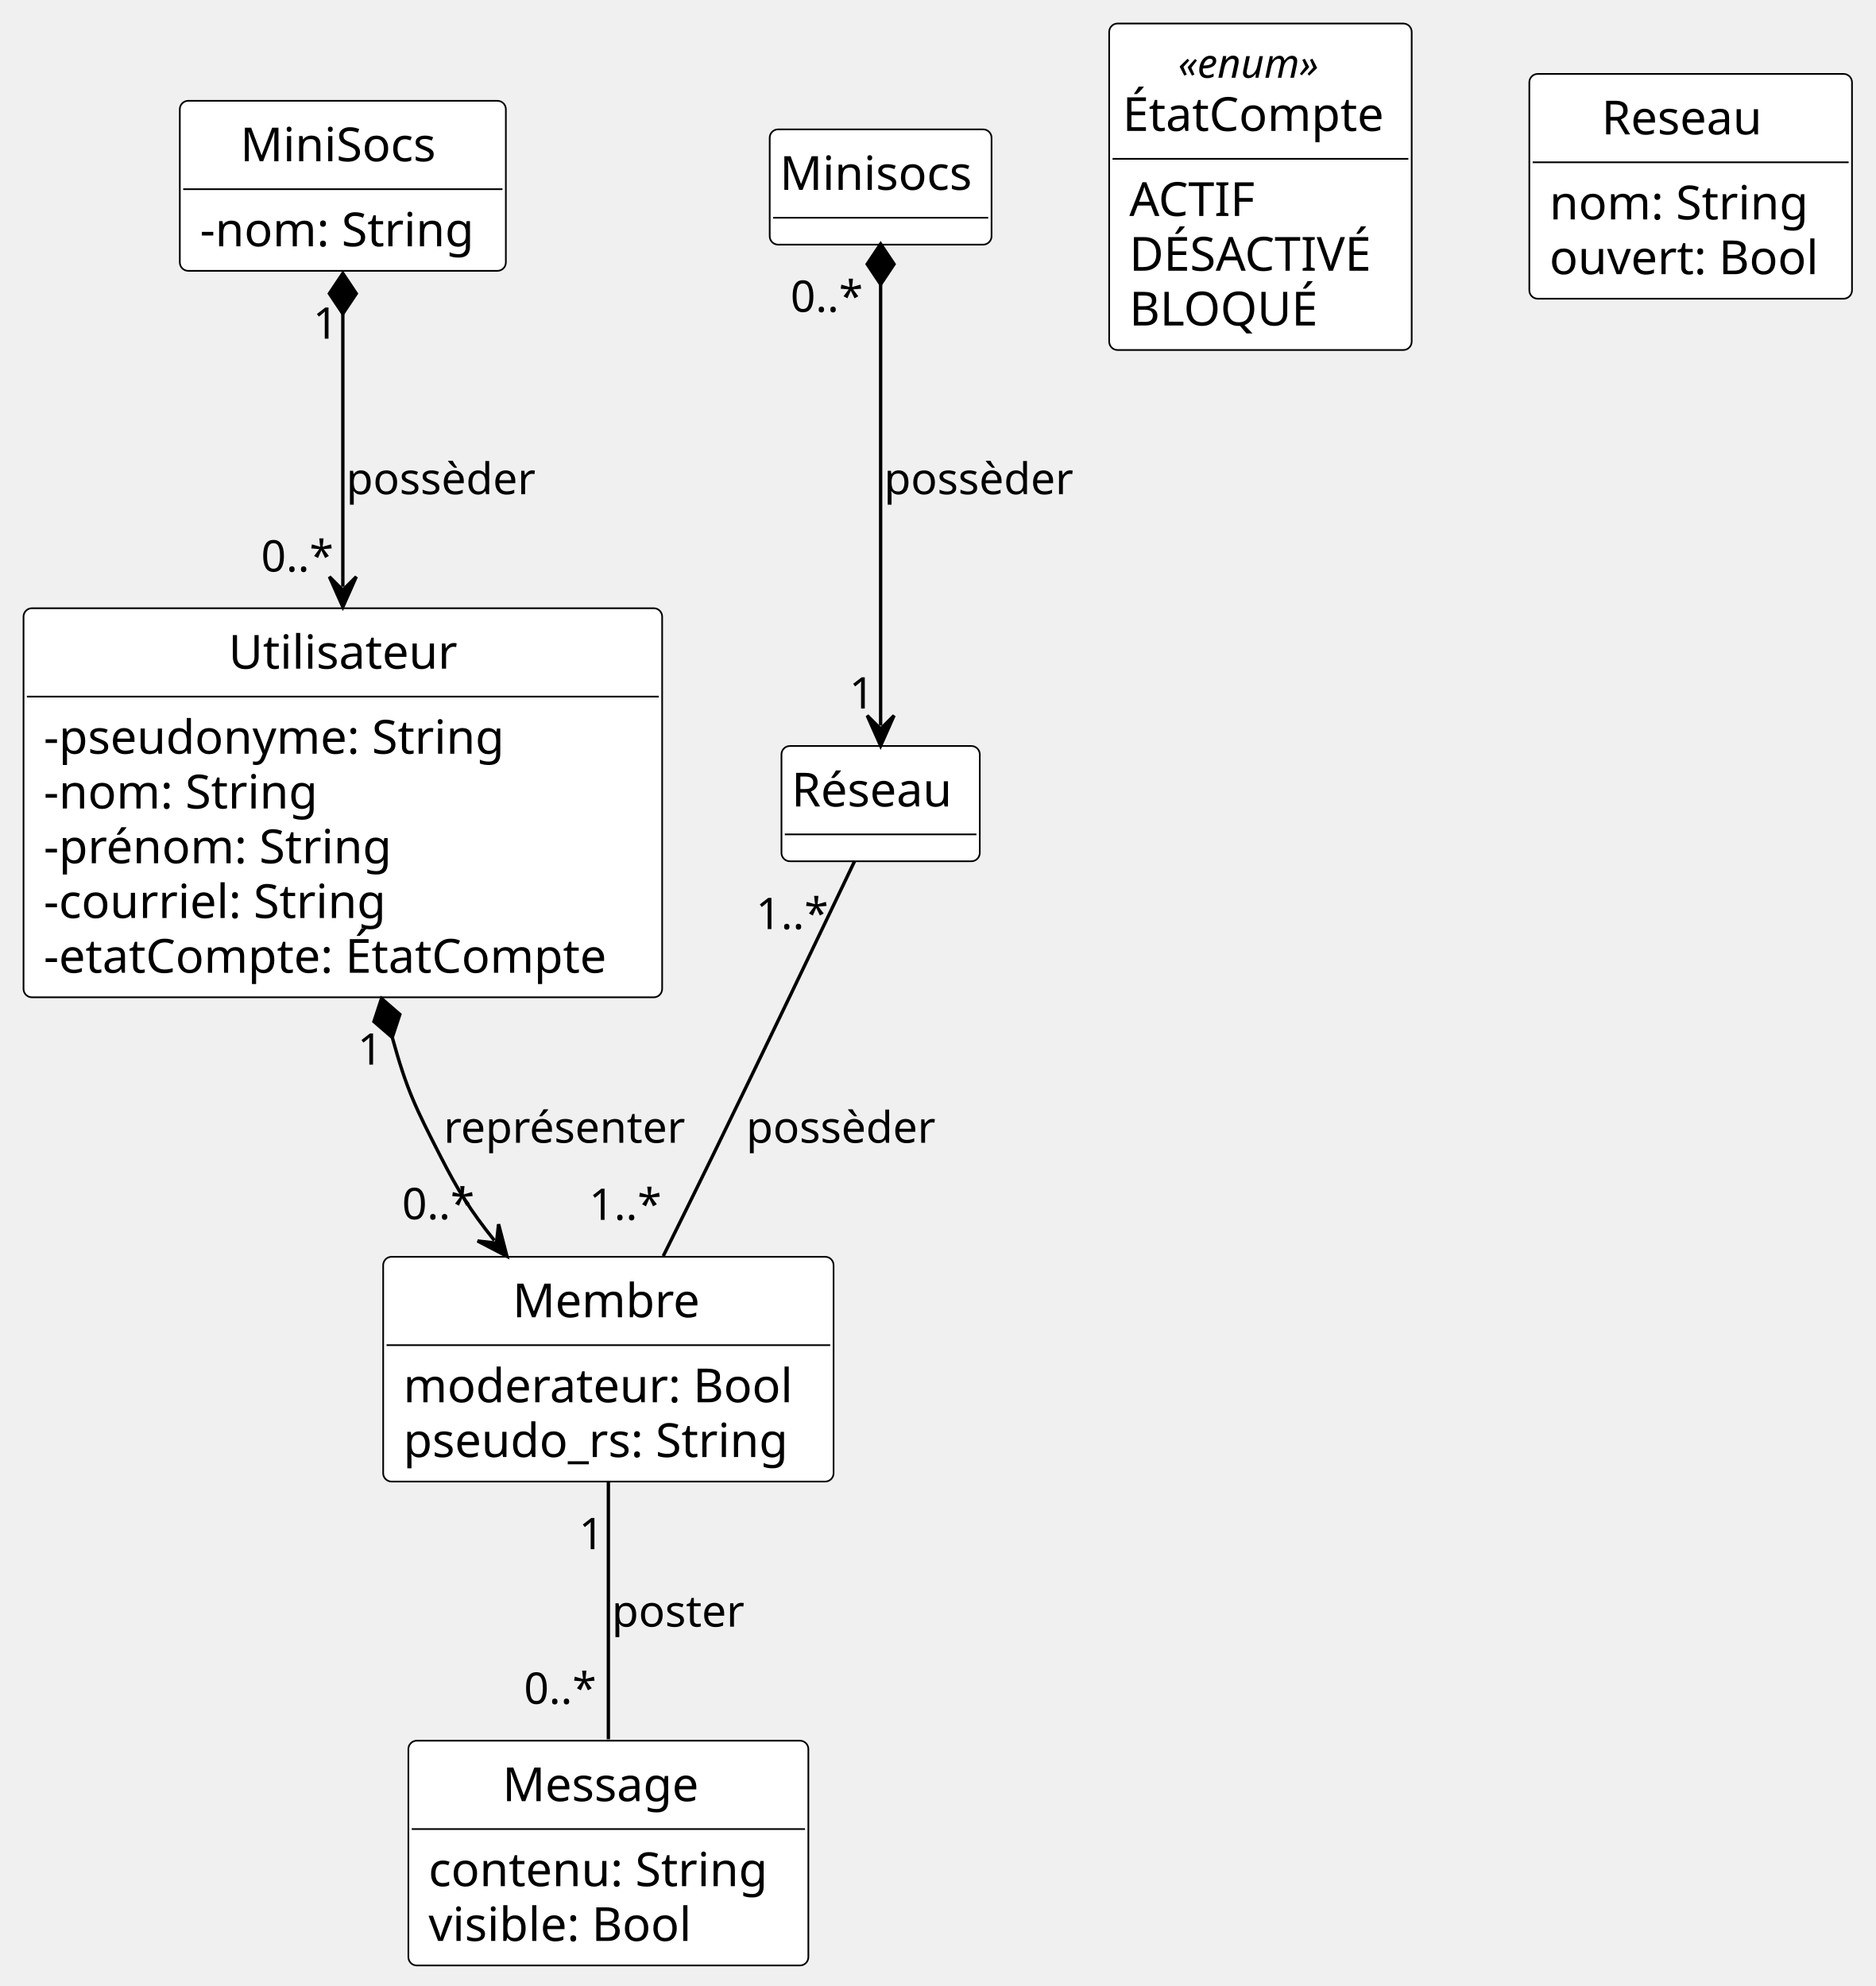
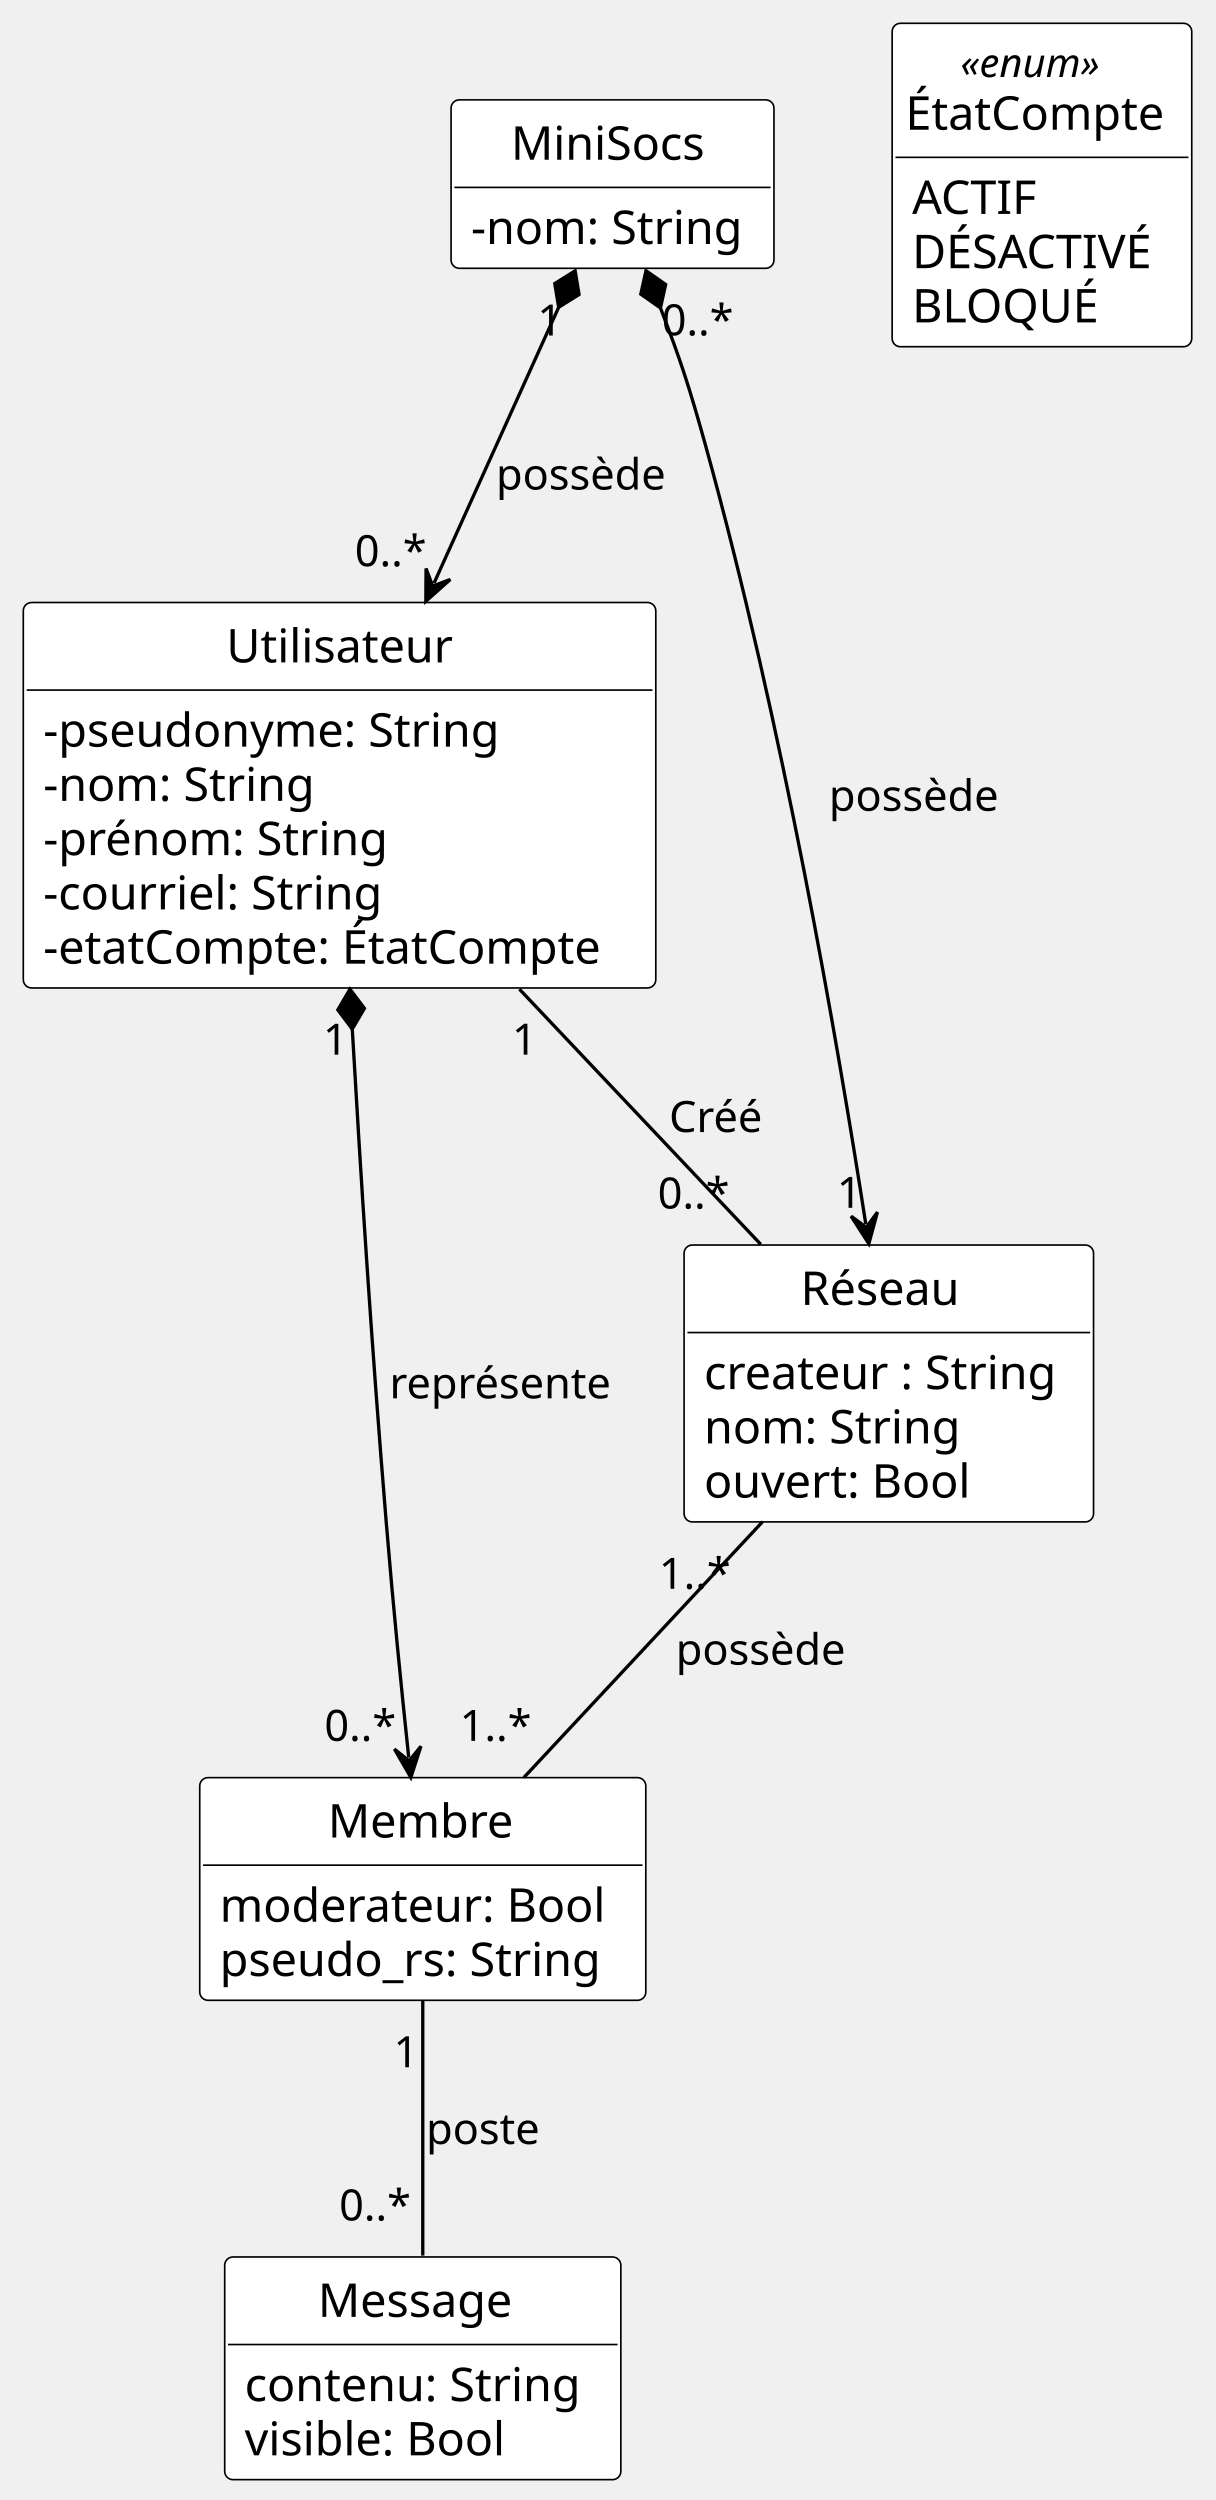
- <svg xmlns="http://www.w3.org/2000/svg" contentStyleType="text/css" height="591px" preserveAspectRatio="none" style="width:558px;height:591px;background:#FFFFFF;" version="1.1" viewBox="0 0 558 591" width="558px" zoomAndPan="magnify">
+ <svg xmlns="http://www.w3.org/2000/svg" contentStyleType="text/css" height="751px" preserveAspectRatio="none" style="width:365px;height:751px;background:#FFFFFF;" version="1.1" viewBox="0 0 365 751" width="365px" zoomAndPan="magnify">
  <defs />
  <g>
    <g id="elem_MiniSocs">
-       <rect codeLine="15" fill="#FFFFFF" height="50.594" id="MiniSocs" rx="2.5" ry="2.5" style="stroke:#000000;stroke-width:0.5;" width="97" x="53.5" y="30" />
-       <text fill="#000000" font-family="sans-serif" font-size="14" lengthAdjust="spacing" textLength="61" x="71.5" y="47.995">MiniSocs</text>
-       <line style="stroke:#000000;stroke-width:0.5;" x1="54.5" x2="149.5" y1="56.297" y2="56.297" />
-       <text fill="#000000" font-family="sans-serif" font-size="14" lengthAdjust="spacing" textLength="85" x="59.5" y="73.292">-nom: String</text>
+       <rect codeLine="15" fill="#FFFFFF" height="50.594" id="MiniSocs" rx="2.5" ry="2.5" style="stroke:#000000;stroke-width:0.5;" width="97" x="135.5" y="30" />
+       <text fill="#000000" font-family="sans-serif" font-size="14" lengthAdjust="spacing" textLength="61" x="153.5" y="47.995">MiniSocs</text>
+       <line style="stroke:#000000;stroke-width:0.5;" x1="136.5" x2="231.5" y1="56.297" y2="56.297" />
+       <text fill="#000000" font-family="sans-serif" font-size="14" lengthAdjust="spacing" textLength="85" x="141.5" y="73.292">-nom: String</text>
    </g>
    <g id="elem_Utilisateur">
      <rect codeLine="18" fill="#FFFFFF" height="115.781" id="Utilisateur" rx="2.5" ry="2.5" style="stroke:#000000;stroke-width:0.5;" width="190" x="7" y="181" />
      <text fill="#000000" font-family="sans-serif" font-size="14" lengthAdjust="spacing" textLength="68" x="68" y="198.995">Utilisateur</text>
      <line style="stroke:#000000;stroke-width:0.5;" x1="8" x2="196" y1="207.297" y2="207.297" />
      <text fill="#000000" font-family="sans-serif" font-size="14" lengthAdjust="spacing" textLength="145" x="13" y="224.292">-pseudonyme: String</text>
      <text fill="#000000" font-family="sans-serif" font-size="14" lengthAdjust="spacing" textLength="85" x="13" y="240.589">-nom: String</text>
      <text fill="#000000" font-family="sans-serif" font-size="14" lengthAdjust="spacing" textLength="108" x="13" y="256.886">-prénom: String</text>
      <text fill="#000000" font-family="sans-serif" font-size="14" lengthAdjust="spacing" textLength="105" x="13" y="273.183">-courriel: String</text>
      <text fill="#000000" font-family="sans-serif" font-size="14" lengthAdjust="spacing" textLength="178" x="13" y="289.479">-etatCompte: ÉtatCompte</text>
    </g>
    <g id="elem_ÉtatCompte">
-       <rect codeLine="25" fill="#FFFFFF" height="97.156" id="ÉtatCompte" rx="2.5" ry="2.5" style="stroke:#000000;stroke-width:0.5;" width="90" x="330" y="7" />
-       <text fill="#000000" font-family="sans-serif" font-size="12" font-style="italic" lengthAdjust="spacing" textLength="49" x="350.5" y="23.139">«enum»</text>
-       <text fill="#000000" font-family="sans-serif" font-size="14" lengthAdjust="spacing" textLength="82" x="334" y="38.964">ÉtatCompte</text>
-       <line style="stroke:#000000;stroke-width:0.5;" x1="331" x2="419" y1="47.266" y2="47.266" />
-       <text fill="#000000" font-family="sans-serif" font-size="14" lengthAdjust="spacing" textLength="39" x="336" y="64.261">ACTIF</text>
-       <text fill="#000000" font-family="sans-serif" font-size="14" lengthAdjust="spacing" textLength="78" x="336" y="80.558">DÉSACTIVÉ</text>
-       <text fill="#000000" font-family="sans-serif" font-size="14" lengthAdjust="spacing" textLength="58" x="336" y="96.855">BLOQUÉ</text>
+       <rect codeLine="25" fill="#FFFFFF" height="97.156" id="ÉtatCompte" rx="2.5" ry="2.5" style="stroke:#000000;stroke-width:0.5;" width="90" x="268" y="7" />
+       <text fill="#000000" font-family="sans-serif" font-size="12" font-style="italic" lengthAdjust="spacing" textLength="49" x="288.5" y="23.139">«enum»</text>
+       <text fill="#000000" font-family="sans-serif" font-size="14" lengthAdjust="spacing" textLength="82" x="272" y="38.964">ÉtatCompte</text>
+       <line style="stroke:#000000;stroke-width:0.5;" x1="269" x2="357" y1="47.266" y2="47.266" />
+       <text fill="#000000" font-family="sans-serif" font-size="14" lengthAdjust="spacing" textLength="39" x="274" y="64.261">ACTIF</text>
+       <text fill="#000000" font-family="sans-serif" font-size="14" lengthAdjust="spacing" textLength="78" x="274" y="80.558">DÉSACTIVÉ</text>
+       <text fill="#000000" font-family="sans-serif" font-size="14" lengthAdjust="spacing" textLength="58" x="274" y="96.855">BLOQUÉ</text>
    </g>
-     <g id="elem_Reseau">
-       <rect codeLine="30" fill="#FFFFFF" height="66.891" id="Reseau" rx="2.5" ry="2.5" style="stroke:#000000;stroke-width:0.5;" width="96" x="455" y="22" />
-       <text fill="#000000" font-family="sans-serif" font-size="14" lengthAdjust="spacing" textLength="53" x="476.5" y="39.995">Reseau</text>
-       <line style="stroke:#000000;stroke-width:0.5;" x1="456" x2="550" y1="48.297" y2="48.297" />
-       <text fill="#000000" font-family="sans-serif" font-size="14" lengthAdjust="spacing" textLength="80" x="461" y="65.292">nom: String</text>
-       <text fill="#000000" font-family="sans-serif" font-size="14" lengthAdjust="spacing" textLength="84" x="461" y="81.589">ouvert: Bool</text>
+     <g id="elem_Réseau">
+       <rect codeLine="30" fill="#FFFFFF" height="83.188" id="Réseau" rx="2.5" ry="2.5" style="stroke:#000000;stroke-width:0.5;" width="123" x="205.5" y="374" />
+       <text fill="#000000" font-family="sans-serif" font-size="14" lengthAdjust="spacing" textLength="53" x="240.5" y="391.995">Réseau</text>
+       <line style="stroke:#000000;stroke-width:0.5;" x1="206.5" x2="327.5" y1="400.297" y2="400.297" />
+       <text fill="#000000" font-family="sans-serif" font-size="14" lengthAdjust="spacing" textLength="111" x="211.5" y="417.292">createur : String</text>
+       <text fill="#000000" font-family="sans-serif" font-size="14" lengthAdjust="spacing" textLength="80" x="211.5" y="433.589">nom: String</text>
+       <text fill="#000000" font-family="sans-serif" font-size="14" lengthAdjust="spacing" textLength="84" x="211.5" y="449.886">ouvert: Bool</text>
    </g>
    <g id="elem_Membre">
-       <rect codeLine="34" fill="#FFFFFF" height="66.891" id="Membre" rx="2.5" ry="2.5" style="stroke:#000000;stroke-width:0.5;" width="134" x="114" y="374" />
-       <text fill="#000000" font-family="sans-serif" font-size="14" lengthAdjust="spacing" textLength="57" x="152.5" y="391.995">Membre</text>
-       <line style="stroke:#000000;stroke-width:0.5;" x1="115" x2="247" y1="400.297" y2="400.297" />
-       <text fill="#000000" font-family="sans-serif" font-size="14" lengthAdjust="spacing" textLength="121" x="120" y="417.292">moderateur: Bool</text>
-       <text fill="#000000" font-family="sans-serif" font-size="14" lengthAdjust="spacing" textLength="122" x="120" y="433.589">pseudo_rs: String</text>
+       <rect codeLine="36" fill="#FFFFFF" height="66.891" id="Membre" rx="2.5" ry="2.5" style="stroke:#000000;stroke-width:0.5;" width="134" x="60" y="534" />
+       <text fill="#000000" font-family="sans-serif" font-size="14" lengthAdjust="spacing" textLength="57" x="98.5" y="551.995">Membre</text>
+       <line style="stroke:#000000;stroke-width:0.5;" x1="61" x2="193" y1="560.297" y2="560.297" />
+       <text fill="#000000" font-family="sans-serif" font-size="14" lengthAdjust="spacing" textLength="121" x="66" y="577.292">moderateur: Bool</text>
+       <text fill="#000000" font-family="sans-serif" font-size="14" lengthAdjust="spacing" textLength="122" x="66" y="593.589">pseudo_rs: String</text>
    </g>
    <g id="elem_Message">
-       <rect codeLine="38" fill="#FFFFFF" height="66.891" id="Message" rx="2.5" ry="2.5" style="stroke:#000000;stroke-width:0.5;" width="119" x="121.5" y="518" />
-       <text fill="#000000" font-family="sans-serif" font-size="14" lengthAdjust="spacing" textLength="63" x="149.5" y="535.995">Message</text>
-       <line style="stroke:#000000;stroke-width:0.5;" x1="122.5" x2="239.5" y1="544.297" y2="544.297" />
-       <text fill="#000000" font-family="sans-serif" font-size="14" lengthAdjust="spacing" textLength="107" x="127.5" y="561.292">contenu: String</text>
-       <text fill="#000000" font-family="sans-serif" font-size="14" lengthAdjust="spacing" textLength="82" x="127.5" y="577.589">visible: Bool</text>
-     </g>
-     <g id="elem_Minisocs">
-       <rect fill="#FFFFFF" height="34.297" id="Minisocs" rx="2.5" ry="2.5" style="stroke:#000000;stroke-width:0.5;" width="66" x="229" y="38.5" />
-       <text fill="#000000" font-family="sans-serif" font-size="14" lengthAdjust="spacing" textLength="60" x="232" y="56.495">Minisocs</text>
-       <line style="stroke:#000000;stroke-width:0.5;" x1="230" x2="294" y1="64.797" y2="64.797" />
-     </g>
-     <g id="elem_Réseau">
-       <rect fill="#FFFFFF" height="34.297" id="Réseau" rx="2.5" ry="2.5" style="stroke:#000000;stroke-width:0.5;" width="59" x="232.5" y="222" />
-       <text fill="#000000" font-family="sans-serif" font-size="14" lengthAdjust="spacing" textLength="53" x="235.5" y="239.995">Réseau</text>
-       <line style="stroke:#000000;stroke-width:0.5;" x1="233.5" x2="290.5" y1="248.297" y2="248.297" />
+       <rect codeLine="40" fill="#FFFFFF" height="66.891" id="Message" rx="2.5" ry="2.5" style="stroke:#000000;stroke-width:0.5;" width="119" x="67.5" y="678" />
+       <text fill="#000000" font-family="sans-serif" font-size="14" lengthAdjust="spacing" textLength="63" x="95.5" y="695.995">Message</text>
+       <line style="stroke:#000000;stroke-width:0.5;" x1="68.5" x2="185.5" y1="704.297" y2="704.297" />
+       <text fill="#000000" font-family="sans-serif" font-size="14" lengthAdjust="spacing" textLength="107" x="73.5" y="721.292">contenu: String</text>
+       <text fill="#000000" font-family="sans-serif" font-size="14" lengthAdjust="spacing" textLength="82" x="73.5" y="737.589">visible: Bool</text>
    </g>
    <g id="link_MiniSocs_Utilisateur">
-       <path codeLine="44" d="M102,93.36 C102,118.79 102,141.21 102,174.62 " fill="none" id="MiniSocs-Utilisateur" style="stroke:#000000;stroke-width:1.0;" />
-       <polygon fill="#000000" points="102,81.36,98,87.36,102,93.36,106,87.36,102,81.36" style="stroke:#000000;stroke-width:1.0;" />
-       <polygon fill="#000000" points="102,180.62,106,171.62,102,175.62,98,171.62,102,180.62" style="stroke:#000000;stroke-width:1.0;" />
-       <text fill="#000000" font-family="sans-serif" font-size="13" lengthAdjust="spacing" textLength="59" x="103" y="147.067">possèder</text>
-       <text fill="#000000" font-family="sans-serif" font-size="13" lengthAdjust="spacing" textLength="8" x="93.125" y="100.783">1</text>
-       <text fill="#000000" font-family="sans-serif" font-size="13" lengthAdjust="spacing" textLength="23" x="77.67" y="170.09">0..*</text>
+       <path codeLine="46" d="M167.829,92.296 C156.339,117.726 145.491,141.743 130.391,175.153 " fill="none" id="MiniSocs-Utilisateur" style="stroke:#000000;stroke-width:1.0;" />
+       <polygon fill="#000000" points="172.77,81.36,166.654,85.181,167.829,92.296,173.945,88.475,172.77,81.36" style="stroke:#000000;stroke-width:1.0;" />
+       <polygon fill="#000000" points="127.92,180.62,135.272,174.066,129.979,176.064,127.982,170.771,127.92,180.62" style="stroke:#000000;stroke-width:1.0;" />
+       <text fill="#000000" font-family="sans-serif" font-size="13" lengthAdjust="spacing" textLength="54" x="149" y="147.067">possède</text>
+       <text fill="#000000" font-family="sans-serif" font-size="13" lengthAdjust="spacing" textLength="8" x="161.438" y="100.783">1</text>
+       <text fill="#000000" font-family="sans-serif" font-size="13" lengthAdjust="spacing" textLength="23" x="106.587" y="170.09">0..*</text>
    </g>
-     <g id="link_Minisocs_Réseau">
-       <path codeLine="45" d="M262,84.61 C262,119.05 262,181.52 262,215.93 " fill="none" id="Minisocs-Réseau" style="stroke:#000000;stroke-width:1.0;" />
-       <polygon fill="#000000" points="262,72.61,258,78.61,262,84.61,266,78.61,262,72.61" style="stroke:#000000;stroke-width:1.0;" />
-       <polygon fill="#000000" points="262,221.93,266,212.93,262,216.93,258,212.93,262,221.93" style="stroke:#000000;stroke-width:1.0;" />
-       <text fill="#000000" font-family="sans-serif" font-size="13" lengthAdjust="spacing" textLength="59" x="263" y="147.067">possèder</text>
-       <text fill="#000000" font-family="sans-serif" font-size="13" lengthAdjust="spacing" textLength="23" x="235.191" y="92.802">0..*</text>
-       <text fill="#000000" font-family="sans-serif" font-size="13" lengthAdjust="spacing" textLength="8" x="252.675" y="210.831">1</text>
+     <g id="link_MiniSocs_Réseau">
+       <path codeLine="47" d="M198.395,92.51 C204.225,107.56 207.04,116.08 212,134 C235.24,217.93 251.551,312.681 260.081,367.701 " fill="none" id="MiniSocs-Réseau" style="stroke:#000000;stroke-width:1.0;" />
+       <polygon fill="#000000" points="194.06,81.32,192.497,88.36,198.395,92.51,199.957,85.47,194.06,81.32" style="stroke:#000000;stroke-width:1.0;" />
+       <polygon fill="#000000" points="261,373.63,263.574,364.123,260.234,368.689,255.668,365.349,261,373.63" style="stroke:#000000;stroke-width:1.0;" />
+       <text fill="#000000" font-family="sans-serif" font-size="13" lengthAdjust="spacing" textLength="54" x="249" y="243.567">possède</text>
+       <text fill="#000000" font-family="sans-serif" font-size="13" lengthAdjust="spacing" textLength="23" x="198.776" y="100.735">0..*</text>
+       <text fill="#000000" font-family="sans-serif" font-size="13" lengthAdjust="spacing" textLength="8" x="251.406" y="362.824">1</text>
    </g>
    <g id="link_Réseau_Membre">
-       <path codeLine="47" d="M254.27,256.24 C244.49,276.73 227.12,313.04 212,344 C207.27,353.69 202.08,364.19 197.33,373.78 " fill="none" id="Réseau-Membre" style="stroke:#000000;stroke-width:1.0;" />
-       <text fill="#000000" font-family="sans-serif" font-size="13" lengthAdjust="spacing" textLength="59" x="222" y="340.067">possèder</text>
-       <text fill="#000000" font-family="sans-serif" font-size="13" lengthAdjust="spacing" textLength="23" x="224.9" y="276.475">1..*</text>
-       <text fill="#000000" font-family="sans-serif" font-size="13" lengthAdjust="spacing" textLength="23" x="175.251" y="363.012">1..*</text>
+       <path codeLine="49" d="M229.11,457.09 C206.6,481.21 178.43,511.39 157.38,533.95 " fill="none" id="Réseau-Membre" style="stroke:#000000;stroke-width:1.0;" />
+       <text fill="#000000" font-family="sans-serif" font-size="13" lengthAdjust="spacing" textLength="54" x="203" y="500.067">possède</text>
+       <text fill="#000000" font-family="sans-serif" font-size="13" lengthAdjust="spacing" textLength="23" x="197.93" y="477.283">1..*</text>
+       <text fill="#000000" font-family="sans-serif" font-size="13" lengthAdjust="spacing" textLength="23" x="138.097" y="522.959">1..*</text>
    </g>
    <g id="link_Membre_Message">
-       <path codeLine="49" d="M181,441.08 C181,464 181,494.58 181,517.58 " fill="none" id="Membre-Message" style="stroke:#000000;stroke-width:1.0;" />
-       <text fill="#000000" font-family="sans-serif" font-size="13" lengthAdjust="spacing" textLength="41" x="182" y="484.067">poster</text>
-       <text fill="#000000" font-family="sans-serif" font-size="13" lengthAdjust="spacing" textLength="8" x="172.238" y="461.001">1</text>
-       <text fill="#000000" font-family="sans-serif" font-size="13" lengthAdjust="spacing" textLength="23" x="155.88" y="507.032">0..*</text>
+       <path codeLine="51" d="M127,601.08 C127,624 127,654.58 127,677.58 " fill="none" id="Membre-Message" style="stroke:#000000;stroke-width:1.0;" />
+       <text fill="#000000" font-family="sans-serif" font-size="13" lengthAdjust="spacing" textLength="36" x="128" y="644.067">poste</text>
+       <text fill="#000000" font-family="sans-serif" font-size="13" lengthAdjust="spacing" textLength="8" x="118.237" y="621.001">1</text>
+       <text fill="#000000" font-family="sans-serif" font-size="13" lengthAdjust="spacing" textLength="23" x="101.88" y="667.032">0..*</text>
+     </g>
+     <g id="link_Utilisateur_Réseau">
+       <path codeLine="53" d="M156.03,297.14 C179.71,322.19 206.96,351.01 228.54,373.82 " fill="none" id="Utilisateur-Réseau" style="stroke:#000000;stroke-width:1.0;" />
+       <text fill="#000000" font-family="sans-serif" font-size="13" lengthAdjust="spacing" textLength="30" x="201" y="340.067">Créé</text>
+       <text fill="#000000" font-family="sans-serif" font-size="13" lengthAdjust="spacing" textLength="8" x="153.815" y="316.817">1</text>
+       <text fill="#000000" font-family="sans-serif" font-size="13" lengthAdjust="spacing" textLength="23" x="197.578" y="363.045">0..*</text>
    </g>
    <g id="link_Utilisateur_Membre">
-       <path codeLine="51" d="M116.706,308.716 C121.036,324.387 123.57,329.49 131,344 C136.32,354.39 139.791,359.997 147.081,369.147 " fill="none" id="Utilisateur-Membre" style="stroke:#000000;stroke-width:1.0;" />
-       <polygon fill="#000000" points="113.51,297.15,111.252,303.999,116.706,308.716,118.964,301.868,113.51,297.15" style="stroke:#000000;stroke-width:1.0;" />
-       <polygon fill="#000000" points="150.82,373.84,148.34,364.308,147.704,369.929,142.083,369.293,150.82,373.84" style="stroke:#000000;stroke-width:1.0;" />
-       <text fill="#000000" font-family="sans-serif" font-size="13" lengthAdjust="spacing" textLength="75" x="132" y="340.067">représenter</text>
-       <text fill="#000000" font-family="sans-serif" font-size="13" lengthAdjust="spacing" textLength="8" x="106.378" y="316.828">1</text>
-       <text fill="#000000" font-family="sans-serif" font-size="13" lengthAdjust="spacing" textLength="23" x="119.614" y="362.827">0..*</text>
+       <path codeLine="54" d="M105.822,309.13 C108.352,352.91 111.53,402.82 116,457 C118.14,482.9 120.477,506.214 122.787,527.984 " fill="none" id="Utilisateur-Membre" style="stroke:#000000;stroke-width:1.0;" />
+       <polygon fill="#000000" points="105.13,297.15,101.483,303.371,105.822,309.13,109.469,302.909,105.13,297.15" style="stroke:#000000;stroke-width:1.0;" />
+       <polygon fill="#000000" points="123.42,533.95,126.448,524.578,122.892,528.978,118.493,525.422,123.42,533.95" style="stroke:#000000;stroke-width:1.0;" />
+       <text fill="#000000" font-family="sans-serif" font-size="13" lengthAdjust="spacing" textLength="70" x="117" y="420.067">représente</text>
+       <text fill="#000000" font-family="sans-serif" font-size="13" lengthAdjust="spacing" textLength="8" x="97.029" y="316.828">1</text>
+       <text fill="#000000" font-family="sans-serif" font-size="13" lengthAdjust="spacing" textLength="23" x="97.451" y="522.959">0..*</text>
    </g>
  </g>
</svg>
